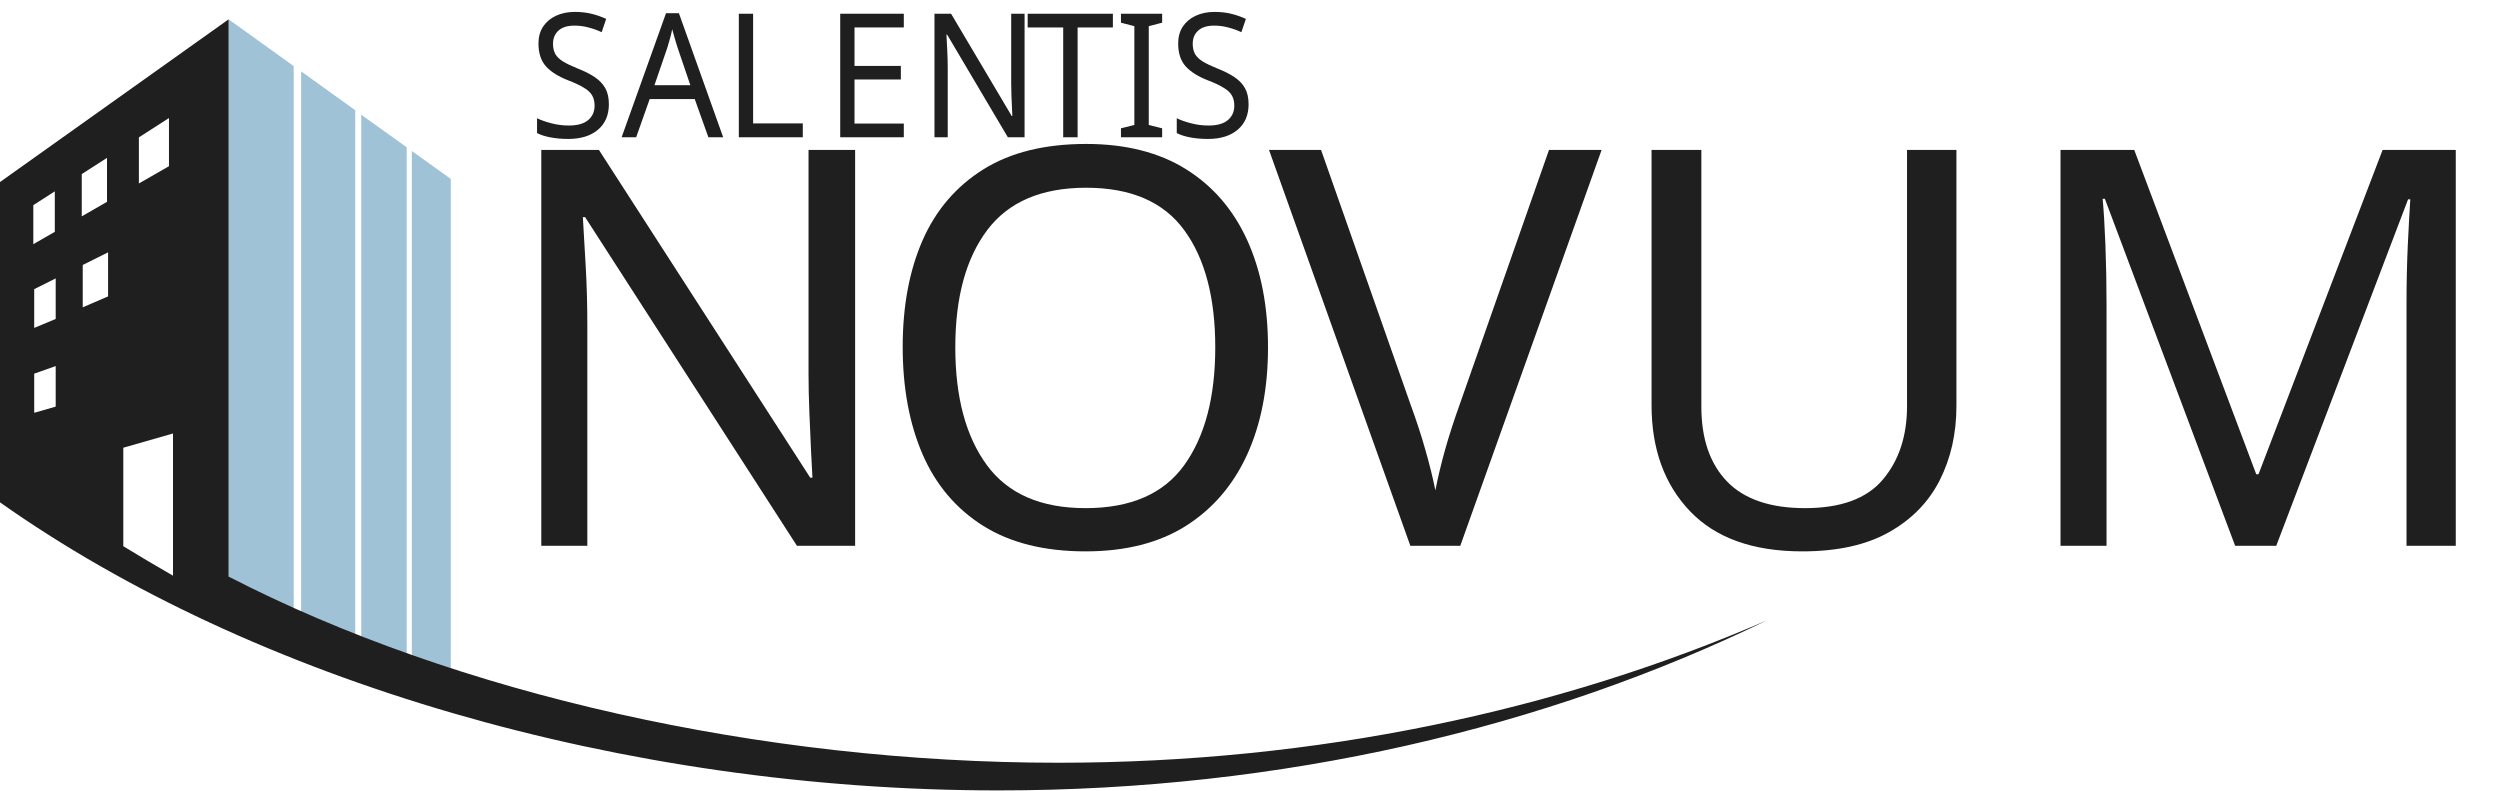
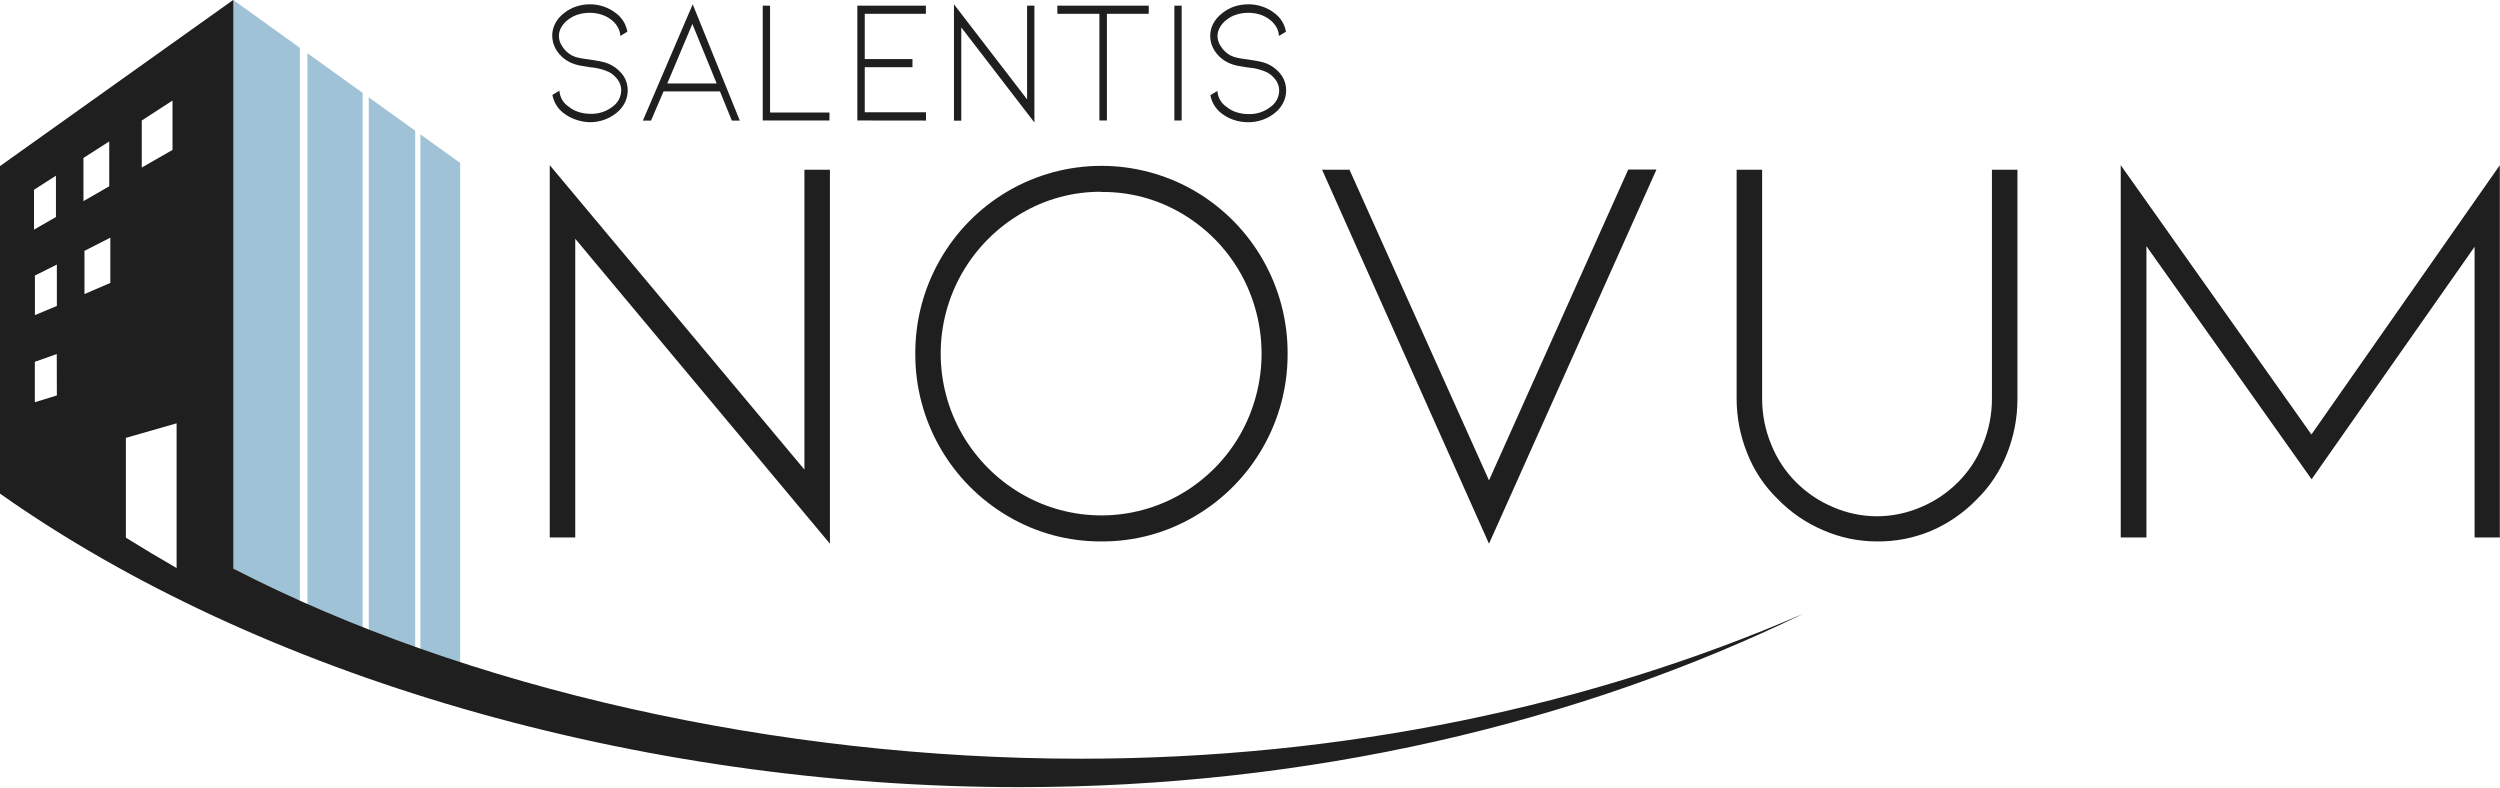
- <svg xmlns="http://www.w3.org/2000/svg" viewBox="0 0 279.19 88.27">
+ <svg xmlns="http://www.w3.org/2000/svg" viewBox="0 0 273.49 86.11">
  <defs>
-     <style>.cls-1{fill:#a0c2d7;}.cls-2,.cls-3,.cls-7{fill:#201f20;}.cls-3{font-size:19.33px;}.cls-3,.cls-7{font-family:Kiona-Regular, Kiona;}.cls-4{letter-spacing:-0.03em;}.cls-5{letter-spacing:-0.01em;}.cls-6{letter-spacing:0em;}.cls-7{font-size:61.9px;}.cls-8{letter-spacing:0.01em;}.cls-9{letter-spacing:-0.03em;}</style>
+     <style>.cls-1{fill:#a0c2d7;}.cls-2{fill:#201f20;}</style>
  </defs>
  <g id="Capa_2" data-name="Capa 2">
    <g id="Logos_en_curvas" data-name="Logos en curvas">
-       <polygon class="cls-1" points="32.8 68.83 32.8 7.38 25.52 2.15 25.52 64.39 32.8 68.83" />
-       <polygon class="cls-1" points="39.67 72.12 39.67 12.31 33.63 7.97 33.63 68.83 39.67 72.12" />
-       <polygon class="cls-1" points="45.42 73.37 45.42 16.45 40.34 12.81 40.34 72.33 45.42 73.37" />
-       <polygon class="cls-1" points="50.34 75.46 50.34 19.98 45.99 16.86 45.99 73.79 50.34 75.46" />
-       <path class="cls-2" d="M118.19,85.18c-33.2,0-67.3-7.7-92.66-20.79,0-9.32,0-62.23,0-62.23L0,20.33V56.1C28.16,76,69.58,88.27,111.5,88.27c31.69,0,61.17-7,85.84-19C174.1,79.36,147.06,85.18,118.19,85.18ZM15.51,15.34l3.36-2.16v5.38l-3.36,1.93ZM3.72,22.91l2.4-1.54v4.52l-2.4,1.38Zm2.5,22.5-2.4.69V41.73l2.4-.85Zm0-9.79-2.4,1V32.29l2.4-1.2ZM9.13,19.44l2.82-1.81v4.91L9.13,24.16ZM12.07,33.1,9.24,34.32V29.59l2.83-1.41Zm7.25,31.19Q16.5,62.67,13.77,61V50l5.55-1.59Z" />
-       <text class="cls-3" transform="translate(59.07 15.33) scale(0.92 1)">
-         <tspan class="cls-4">S</tspan>
-         <tspan x="11.25" y="0">AL</tspan>
-         <tspan class="cls-5" x="35.91" y="0">E</tspan>
-         <tspan class="cls-6" x="47.35" y="0">N</tspan>
-         <tspan x="60.35" y="0">TIS</tspan>
-       </text>
-       <text class="cls-7" transform="translate(54.45 60.95)">
-         <tspan class="cls-8">N</tspan>
-         <tspan class="cls-9" x="42.58" y="0">O</tspan>
-         <tspan x="87.27" y="0">VUM</tspan>
-       </text>
+       <polygon class="cls-1" points="32.8 66.68 32.8 5.23 25.52 0 25.52 62.23 32.8 66.68" />
+       <polygon class="cls-1" points="39.67 69.97 39.67 10.16 33.63 5.82 33.63 66.68 39.67 69.97" />
+       <polygon class="cls-1" points="45.42 71.22 45.42 14.3 40.34 10.65 40.34 70.18 45.42 71.22" />
+       <polygon class="cls-1" points="50.34 73.31 50.34 17.83 45.99 14.7 45.99 71.64 50.34 73.31" />
+       <path class="cls-2" d="M118.19,83c-33.2,0-67.3-7.7-92.66-20.79,0-9.32,0-62.23,0-62.23L0,18.17V54C28.16,73.88,69.58,86.11,111.5,86.11c31.69,0,61.17-7,85.84-19C174.1,77.21,147.06,83,118.19,83ZM15.51,13.18,18.87,11V16.4l-3.36,1.93ZM3.72,20.76l2.4-1.54v4.52l-2.4,1.38Zm2.5,22.5L3.81,44V39.58l2.4-.85Zm0-9.79-2.4,1V30.14l2.4-1.2ZM9.13,17.28l2.82-1.81v4.91L9.13,22Zm2.94,13.67L9.24,32.17V27.44L12.07,26Zm7.25,31.19q-2.82-1.62-5.55-3.32V47.9l5.55-1.59Z" />
+       <path class="cls-2" d="M68.22,8.32a2.88,2.88,0,0,1,.45,1.56,3,3,0,0,1-.32,1.36,3.33,3.33,0,0,1-.93,1.13,4.61,4.61,0,0,1-2.9,1A4.89,4.89,0,0,1,63,13.09a4.4,4.4,0,0,1-1.34-.71,3.24,3.24,0,0,1-1.23-2l.77-.46a2.23,2.23,0,0,0,1,1.74,3.24,3.24,0,0,0,1.09.59,4.23,4.23,0,0,0,1.32.2,3.7,3.7,0,0,0,2.41-.79,2.22,2.22,0,0,0,.94-1.78,2,2,0,0,0-.35-1.12,2.92,2.92,0,0,0-1-.89,6.4,6.4,0,0,0-2.1-.52l-.9-.15a4.51,4.51,0,0,1-1.33-.42,3.64,3.64,0,0,1-1.37-1.23,3,3,0,0,1-.5-1.65,2.85,2.85,0,0,1,.33-1.34,3.5,3.5,0,0,1,.94-1.11A4.41,4.41,0,0,1,63,.72,4.91,4.91,0,0,1,64.52.47a4.61,4.61,0,0,1,2.9,1,3.18,3.18,0,0,1,1.21,2l-.77.46a2.1,2.1,0,0,0-.26-.93,2.76,2.76,0,0,0-.69-.81,3.45,3.45,0,0,0-1.1-.59,4.18,4.18,0,0,0-1.3-.2,4.26,4.26,0,0,0-1.31.2,3.23,3.23,0,0,0-1.1.59,2.72,2.72,0,0,0-.71.82,1.92,1.92,0,0,0-.25.94,2.07,2.07,0,0,0,.41,1.19,2.92,2.92,0,0,0,1,.92,3,3,0,0,0,.83.28q.45.09,1.17.18l.62.1a7.6,7.6,0,0,1,1,.21,3.33,3.33,0,0,1,.78.33A3.83,3.83,0,0,1,68.22,8.32Z" />
+       <path class="cls-2" d="M72.59,10l-1.37,3.19h-.89L75.78.47l5.15,12.72h-.87L78.76,10Zm3.15-7.38L73,9.13H78.4Z" />
+       <path class="cls-2" d="M83.44,13.18V.62h.8V12.31h6.5v.87Z" />
+       <path class="cls-2" d="M93.79,13.18V.62h7.5v.89H94.6V6.46h5.22v.89H94.6v4.93h6.7v.91Z" />
+       <path class="cls-2" d="M105.16,3v10.2h-.8V.47l8,10.4V.62h.8V13.4Z" />
+       <path class="cls-2" d="M125.67.62v.89h-4.58V13.18h-.82V1.51h-4.6V.62Z" />
+       <path class="cls-2" d="M128.47,13.18V.62h.8V13.18Z" />
+       <path class="cls-2" d="M140.25,8.32a2.88,2.88,0,0,1,.45,1.56,3,3,0,0,1-.32,1.36,3.33,3.33,0,0,1-.93,1.13,4.61,4.61,0,0,1-2.9,1,4.89,4.89,0,0,1-1.57-.25,4.4,4.4,0,0,1-1.34-.71,3.24,3.24,0,0,1-1.23-2l.77-.46a2.23,2.23,0,0,0,1,1.74,3.24,3.24,0,0,0,1.09.59,4.23,4.23,0,0,0,1.32.2,3.7,3.7,0,0,0,2.41-.79,2.22,2.22,0,0,0,.94-1.78,2,2,0,0,0-.35-1.12,2.92,2.92,0,0,0-1-.89,6.4,6.4,0,0,0-2.1-.52l-.9-.15a4.51,4.51,0,0,1-1.33-.42,3.64,3.64,0,0,1-1.37-1.23,3,3,0,0,1-.5-1.65,2.85,2.85,0,0,1,.33-1.34,3.5,3.5,0,0,1,.94-1.11A4.41,4.41,0,0,1,135,.72a4.91,4.91,0,0,1,1.57-.25,4.61,4.61,0,0,1,2.9,1,3.18,3.18,0,0,1,1.21,2l-.77.46a2.1,2.1,0,0,0-.26-.93,2.76,2.76,0,0,0-.69-.81,3.45,3.45,0,0,0-1.1-.59,4.18,4.18,0,0,0-1.3-.2,4.26,4.26,0,0,0-1.31.2,3.23,3.23,0,0,0-1.1.59,2.72,2.72,0,0,0-.71.82,1.92,1.92,0,0,0-.25.94,2.07,2.07,0,0,0,.41,1.19,2.92,2.92,0,0,0,1,.92,3,3,0,0,0,.83.28q.45.09,1.17.18l.62.1a7.6,7.6,0,0,1,1,.21,3.33,3.33,0,0,1,.78.33A3.83,3.83,0,0,1,140.25,8.32Z" />
+       <path class="cls-2" d="M62.93,26.12V58.8H60.14V18.07L88,51.37V18.57h2.79V59.48Z" />
+       <path class="cls-2" d="M120.49,59.23a19.85,19.85,0,0,1-10.21-2.75,20.51,20.51,0,0,1-10.15-17.79,20.51,20.51,0,0,1,10.15-17.79,20.31,20.31,0,0,1,20.43,0,20.51,20.51,0,0,1,10.15,17.79A20.51,20.51,0,0,1,130.7,56.48,19.85,19.85,0,0,1,120.49,59.23Zm0-38.25a16.94,16.94,0,0,0-8.79,2.38,17.9,17.9,0,0,0-6.41,6.44,17.74,17.74,0,0,0,0,17.76A17.88,17.88,0,0,0,111.7,54a17.4,17.4,0,0,0,17.58,0,17.66,17.66,0,0,0,6.38-6.44,17.95,17.95,0,0,0,0-17.76,17.67,17.67,0,0,0-6.37-6.44A16.94,16.94,0,0,0,120.49,21Z" />
+       <path class="cls-2" d="M162.89,52.55l15.23-34h3.09L162.89,59.48,144.63,18.57h3Z" />
+       <path class="cls-2" d="M205.29,59.23A14.7,14.7,0,0,1,199.44,58a15.27,15.27,0,0,1-5-3.44,14.2,14.2,0,0,1-3.31-5,15.91,15.91,0,0,1-1.15-6V18.57h2.79V43.64a13,13,0,0,0,1,5,12.21,12.21,0,0,0,2.69,4.09,12.61,12.61,0,0,0,4.08,2.75,12.19,12.19,0,0,0,4.77,1,12.36,12.36,0,0,0,4.83-1,12.63,12.63,0,0,0,4.08-2.75,12.27,12.27,0,0,0,2.69-4.09,13,13,0,0,0,1-5V18.57h2.79V43.64a16,16,0,0,1-1.15,6,14.21,14.21,0,0,1-3.31,5,15.38,15.38,0,0,1-5,3.44A14.79,14.79,0,0,1,205.29,59.23Z" />
+       <path class="cls-2" d="M270.71,58.8V27L252.88,52.43l-18.07-25.5V58.8H232V18.07l20.86,29.46,20.61-29.46V58.8Z" />
    </g>
  </g>
</svg>
